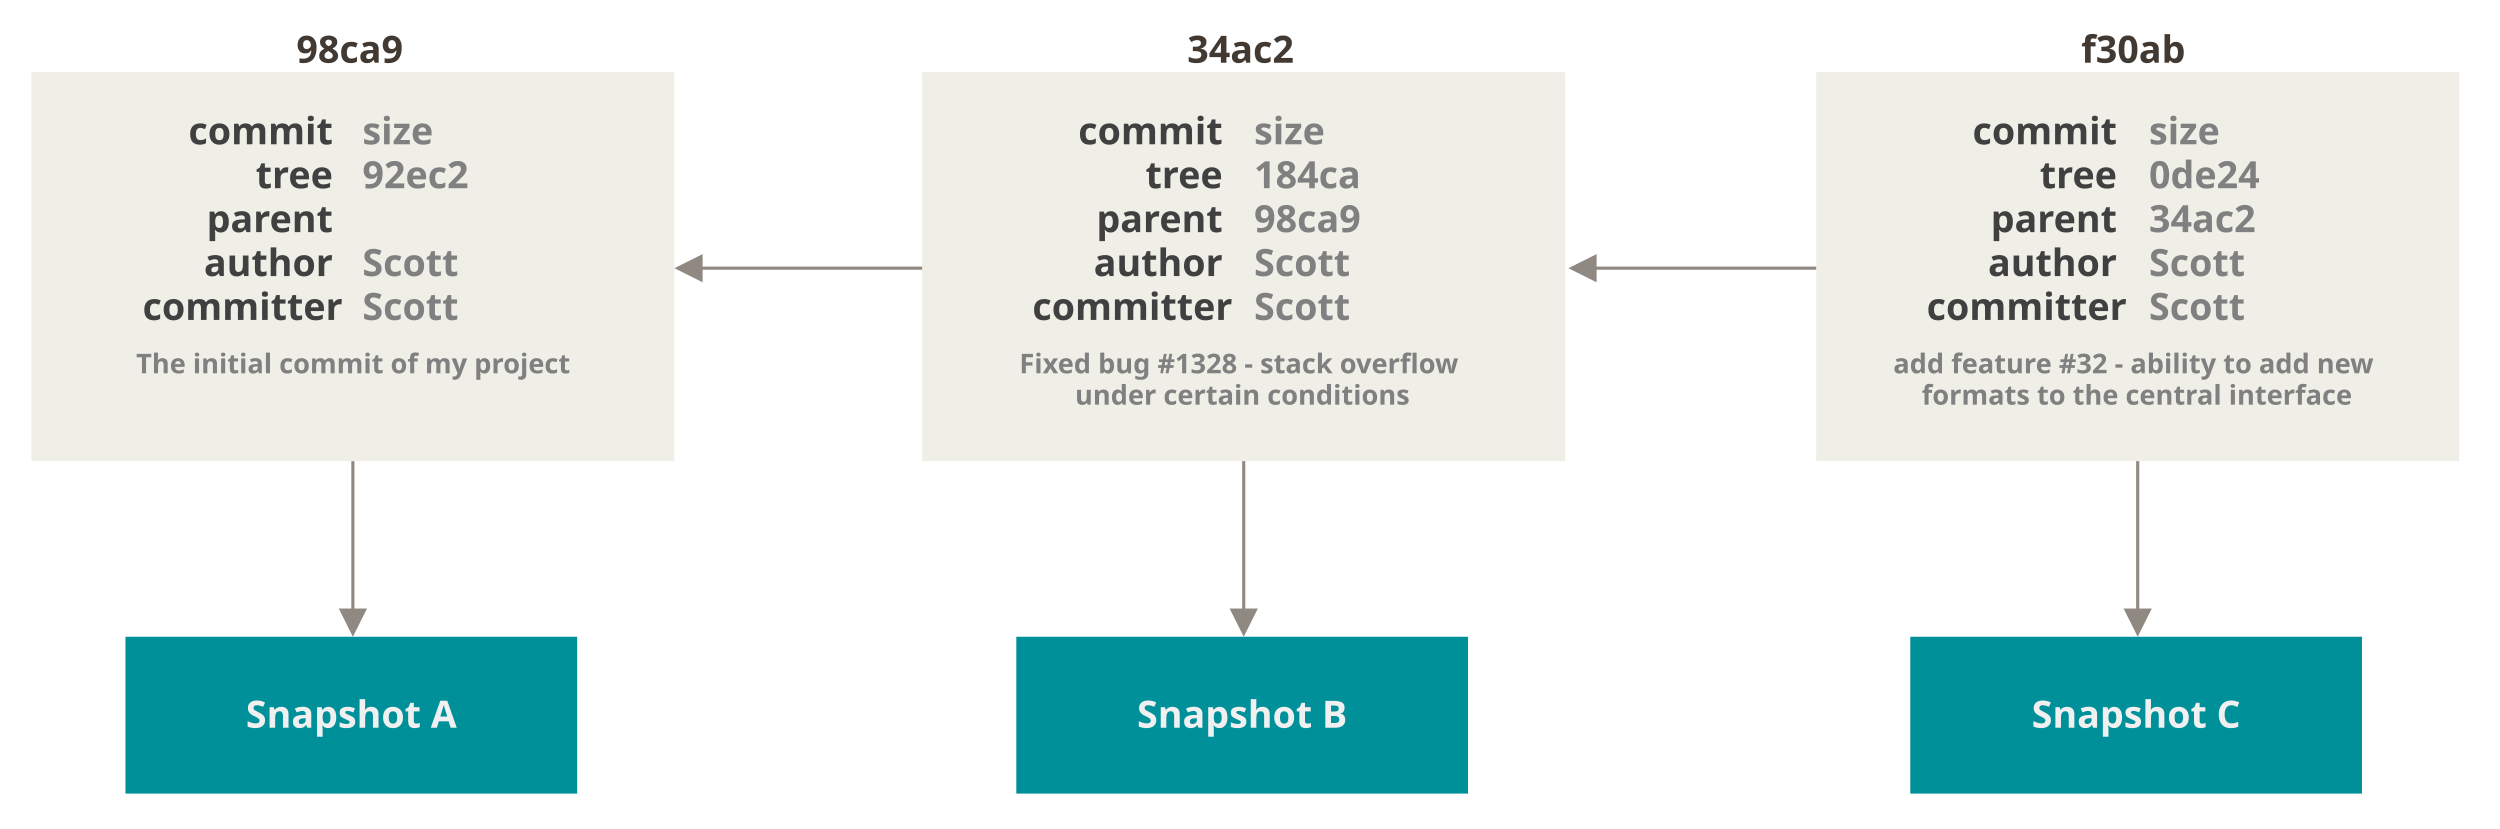
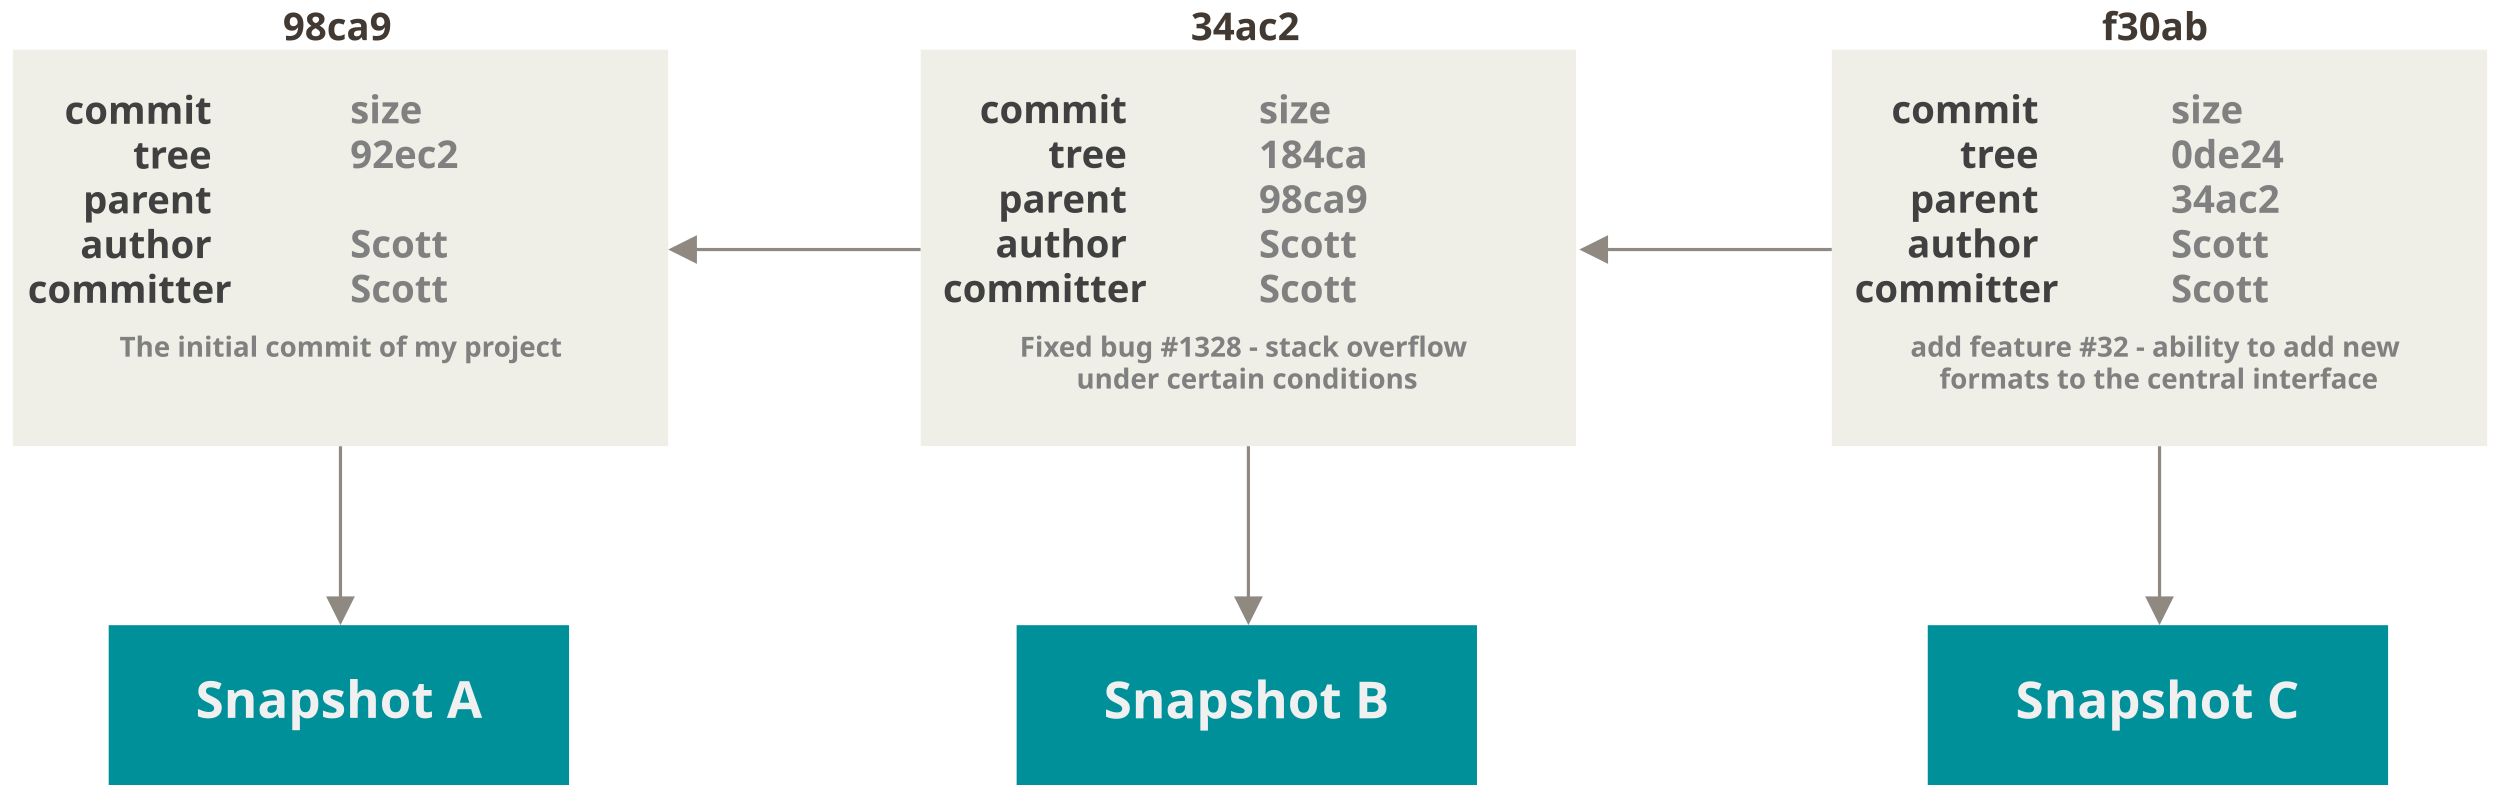
- <svg xmlns="http://www.w3.org/2000/svg" id="svg2687" version="1.1" viewBox="0 0 797 264">
-   <g id="03---Commits-and-Parents" fill="none" fill-rule="evenodd">
-     <g id="g2826">
-       <g id="commit-(v)" transform="translate(10 23)">
-         <rect id="Rectangle-12" width="205" height="124" fill="#EFEFE7" />
-         <g id="g2710" transform="translate(3.0363)" font-size="12px" font-weight="700">
-           <text id="size" style="fill:#979797;font-family:'Source Code Pro';font-feature-settings:normal;font-size:12px;font-variant-caps:normal;font-variant-ligatures:normal;font-variant-numeric:normal;font-weight:bold">
-             <tspan id="tspan2556" x="102.5" y="23" style="fill:gray;font-family:'Source Code Pro';font-feature-settings:normal;font-size:12px;font-variant-caps:normal;font-variant-ligatures:normal;font-variant-numeric:normal;font-weight:bold">size</tspan>
-             <tspan id="tspan2558" x="102.5" y="37" style="fill:gray;font-family:'Source Code Pro';font-feature-settings:normal;font-size:12px;font-variant-caps:normal;font-variant-ligatures:normal;font-variant-numeric:normal;font-weight:bold">92ec2</tspan>
-             <tspan id="tspan2560" x="102.5" y="51" style="fill:gray;font-family:'Source Code Pro';font-feature-settings:normal;font-size:12px;font-variant-caps:normal;font-variant-ligatures:normal;font-variant-numeric:normal;font-weight:bold" />
-             <tspan id="tspan2562" x="102.5" y="65" style="fill:gray;font-family:'Source Code Pro';font-feature-settings:normal;font-size:12px;font-variant-caps:normal;font-variant-ligatures:normal;font-variant-numeric:normal;font-weight:bold">Scott</tspan>
-             <tspan id="tspan2564" x="102.5" y="79" style="fill:gray;font-family:'Source Code Pro';font-feature-settings:normal;font-size:12px;font-variant-caps:normal;font-variant-ligatures:normal;font-variant-numeric:normal;font-weight:bold">Scott</tspan>
-           </text>
-           <text id="commit" transform="translate(-6.3)" style="fill:#404040;font-family:'Source Code Pro';font-feature-settings:normal;font-size:12px;font-variant-caps:normal;font-variant-ligatures:normal;font-variant-numeric:normal;font-weight:bold;text-align:end;text-anchor:end">
-             <tspan id="tspan2567" x="102.5" y="23" style="fill:#404040;font-family:'Source Code Pro';font-feature-settings:normal;font-size:12px;font-variant-caps:normal;font-variant-ligatures:normal;font-variant-numeric:normal;font-weight:bold;text-align:end;text-anchor:end">commit</tspan>
-             <tspan id="tspan2569" x="102.5" y="23" style="fill:#404040;font-family:'Source Code Pro';font-feature-settings:normal;font-size:12px;font-variant-caps:normal;font-variant-ligatures:normal;font-variant-numeric:normal;font-weight:bold;text-align:end;text-anchor:end" />
-             <tspan id="tspan2571" x="102.5" y="37" style="fill:#404040;font-family:'Source Code Pro';font-feature-settings:normal;font-size:12px;font-variant-caps:normal;font-variant-ligatures:normal;font-variant-numeric:normal;font-weight:bold;text-align:end;text-anchor:end">tree</tspan>
-             <tspan id="tspan2573" x="102.5" y="51" style="fill:#404040;font-family:'Source Code Pro';font-feature-settings:normal;font-size:12px;font-variant-caps:normal;font-variant-ligatures:normal;font-variant-numeric:normal;font-weight:bold;text-align:end;text-anchor:end">parent</tspan>
-             <tspan id="tspan2575" x="102.5" y="65" style="fill:#404040;font-family:'Source Code Pro';font-feature-settings:normal;font-size:12px;font-variant-caps:normal;font-variant-ligatures:normal;font-variant-numeric:normal;font-weight:bold;text-align:end;text-anchor:end">author</tspan>
-             <tspan id="tspan2577" x="102.5" y="79" style="fill:#404040;font-family:'Source Code Pro';font-feature-settings:normal;font-size:12px;font-variant-caps:normal;font-variant-ligatures:normal;font-variant-numeric:normal;font-weight:bold;text-align:end;text-anchor:end">committer</tspan>
-           </text>
-         </g>
-         <text id="The-initial-commit-o" transform="translate(.080638)" font-size="12px" font-weight="700" style="fill:#979797;font-family:'Source Code Pro';font-feature-settings:normal;font-size:8.667px;font-variant-caps:normal;font-variant-ligatures:normal;font-variant-numeric:normal;font-weight:bold;text-align:center;text-anchor:middle">
-           <tspan id="tspan2580" x="102.5" y="96" style="fill:gray;font-family:'Source Code Pro';font-feature-settings:normal;font-size:8.667px;font-variant-caps:normal;font-variant-ligatures:normal;font-variant-numeric:normal;font-weight:bold;text-align:center;text-anchor:middle">The initial commit of my project</tspan>
+ <svg xmlns="http://www.w3.org/2000/svg" id="svg2687" version="1.1" viewBox="0 0 782 249.56">
+   <g id="g1718" transform="translate(-6,-7.444)">
+     <rect id="Rectangle-2" transform="translate(40,203)" width="144" height="50" style="fill-rule:evenodd;fill:#00909a" />
+     <text id="master" transform="translate(40,203)" font-size="12px" font-weight="700" style="fill-rule:evenodd;fill:#979797;font-family:'Source Code Pro';font-feature-settings:normal;font-size:16px;font-variant-caps:normal;font-variant-ligatures:normal;font-variant-numeric:normal;font-weight:bold;text-align:center;text-anchor:middle">
+       <tspan id="tspan2585" x="72" y="29" style="fill:#f0f0f0;font-family:'Source Code Pro';font-feature-settings:normal;font-size:16px;font-variant-caps:normal;font-variant-ligatures:normal;font-variant-numeric:normal;font-weight:bold;text-align:center;text-anchor:middle">Snapshot A</tspan>
+     </text>
+     <path id="Line" d="m112 194v-47h1v47h4l-4.5 9-4.5-9z" style="fill:#8f8981" />
+     <g id="symref-2" transform="translate(324,203)" style="fill-rule:evenodd;fill:none">
+       <rect id="rect2624" width="144" height="50" style="fill:#00909a" />
+       <text id="text2628" transform="translate(-.099125 .136)" font-size="12px" font-weight="700" style="fill:#979797;font-family:'Source Code Pro';font-feature-settings:normal;font-size:16px;font-variant-caps:normal;font-variant-ligatures:normal;font-variant-numeric:normal;font-weight:bold;text-align:center;text-anchor:middle">
+         <tspan id="tspan2626" x="72" y="29" style="fill:#f0f0f0;font-family:'Source Code Pro';font-feature-settings:normal;font-size:16px;font-variant-caps:normal;font-variant-ligatures:normal;font-variant-numeric:normal;font-weight:bold;text-align:center;text-anchor:middle">Snapshot B</tspan>
+       </text>
+     </g>
+     <path id="Line-2" d="m396 194v-47h1v47h4l-4.5 9-4.5-9z" style="fill:#8f8981" />
+     <text id="98ca9" transform="translate(-.014334)" font-size="12px" font-weight="700" style="fill-rule:evenodd;fill:#413932;font-family:'Source Code Pro';font-size:12px;font-weight:700">
+       <tspan id="tspan2632" x="94.497" y="20">98ca9</tspan>
+     </text>
+     <text id="34ac2" font-size="12px" font-weight="700" style="fill-rule:evenodd;fill:#413932;font-family:'Source Code Pro';font-size:12px;font-weight:700">
+       <tspan id="tspan2635" x="378.497" y="20">34ac2</tspan>
+     </text>
+     <path id="path2638" d="m224 85h70v1h-70v4l-9-4.5 9-4.5z" style="fill:#8f8981" />
+     <g id="symref-3" transform="translate(609,203)" style="fill-rule:evenodd;fill:none">
+       <rect id="rect2674" width="144" height="50" style="fill:#00909a" />
+       <text id="text2678" transform="translate(-.16312 .136)" font-size="12px" font-weight="700" style="fill:#979797;font-family:'Source Code Pro';font-feature-settings:normal;font-size:16px;font-variant-caps:normal;font-variant-ligatures:normal;font-variant-numeric:normal;font-weight:bold;text-align:center;text-anchor:middle">
+         <tspan id="tspan2676" x="72" y="29" style="fill:#f0f0f0;font-family:'Source Code Pro';font-feature-settings:normal;font-size:16px;font-variant-caps:normal;font-variant-ligatures:normal;font-variant-numeric:normal;font-weight:bold;text-align:center;text-anchor:middle">Snapshot C</tspan>
+       </text>
+     </g>
+     <path id="Line-4" d="m681 194v-47h1v47h4l-4.5 9-4.5-9z" style="fill:#8f8981" />
+     <text id="f30ab" font-size="12px" font-weight="700" style="fill-rule:evenodd;fill:#413932;font-family:'Source Code Pro';font-size:12px;font-weight:700">
+       <tspan id="tspan2682" x="663.494" y="20">f30ab</tspan>
+     </text>
+     <path id="Line-3" d="m509 85h70v1h-70v4l-9-4.5 9-4.5z" style="fill:#8f8981" />
+     <g id="g1476">
+       <rect id="rect2590" transform="translate(294,23)" width="205" height="124" style="fill-rule:evenodd;fill:#efefe7" />
+       <text id="Fixed-bug-#1328---st" transform="translate(293.56 23)" font-size="12px" font-weight="700" style="fill-rule:evenodd;fill:#979797;font-family:'Source Code Pro';font-feature-settings:normal;font-size:8.667px;font-variant-caps:normal;font-variant-ligatures:normal;font-variant-numeric:normal;font-weight:600;text-align:center;text-anchor:middle">
+         <tspan id="tspan2618" x="102.5" y="96" style="fill:gray;font-family:'Source Code Pro';font-feature-settings:normal;font-size:8.667px;font-variant-caps:normal;font-variant-ligatures:normal;font-variant-numeric:normal;font-weight:600;text-align:center;text-anchor:middle">Fixed bug #1328 - stack overflow</tspan>
+         <tspan id="tspan2620" x="102.5" y="106" style="fill:gray;font-family:'Source Code Pro';font-feature-settings:normal;font-size:8.667px;font-variant-caps:normal;font-variant-ligatures:normal;font-variant-numeric:normal;font-weight:600;text-align:center;text-anchor:middle">under certain conditions</tspan>
+       </text>
+       <g id="g1457">
+         <text id="text2602" transform="translate(297.3,23)" style="fill-rule:evenodd;fill:#979797;font-family:'Source Code Pro';font-feature-settings:normal;font-size:12px;font-variant-caps:normal;font-variant-ligatures:normal;font-variant-numeric:normal;font-weight:bold">
+           <tspan id="tspan2592" x="102.5" y="23" style="fill:gray;font-family:'Source Code Pro';font-feature-settings:normal;font-size:12px;font-variant-caps:normal;font-variant-ligatures:normal;font-variant-numeric:normal;font-weight:bold">size</tspan>
+           <tspan id="tspan2594" x="102.5" y="37" style="fill:gray;font-family:'Source Code Pro';font-feature-settings:normal;font-size:12px;font-variant-caps:normal;font-variant-ligatures:normal;font-variant-numeric:normal;font-weight:bold">184ca</tspan>
+           <tspan id="tspan2596" x="102.5" y="51" style="fill:gray;font-family:'Source Code Pro';font-feature-settings:normal;font-size:12px;font-variant-caps:normal;font-variant-ligatures:normal;font-variant-numeric:normal;font-weight:bold">98ca9</tspan>
+           <tspan id="tspan2598" x="102.5" y="65" style="fill:gray;font-family:'Source Code Pro';font-feature-settings:normal;font-size:12px;font-variant-caps:normal;font-variant-ligatures:normal;font-variant-numeric:normal;font-weight:bold">Scott</tspan>
+           <tspan id="tspan2600" x="102.5" y="79" style="fill:gray;font-family:'Source Code Pro';font-feature-settings:normal;font-size:12px;font-variant-caps:normal;font-variant-ligatures:normal;font-variant-numeric:normal;font-weight:bold">Scott</tspan>
+         </text>
+         <text id="text1356" transform="translate(87.286 206.12)" x="305.526" y="-160.185" style="fill:#404040;font-family:'Source Code Pro';font-feature-settings:normal;font-size:12px;font-variant-caps:normal;font-variant-ligatures:normal;font-variant-numeric:normal;font-weight:bold;letter-spacing:0px;line-height:14px;text-align:end;text-anchor:end;word-spacing:0px" xml:space="preserve">
+           <tspan id="tspan1354" x="305.526" y="-160.185">commit</tspan>
+           <tspan id="tspan1358" x="305.526" y="-146.185">tree</tspan>
+           <tspan id="tspan1360" x="305.526" y="-132.185">parent</tspan>
+           <tspan id="tspan1362" x="305.526" y="-118.185">author</tspan>
+           <tspan id="tspan1364" x="305.526" y="-104.185">committer</tspan>
        </text>
      </g>
-       <g id="symref" transform="translate(40 203)">
-         <rect id="Rectangle-2" width="144" height="50" fill="#00909A" />
-         <text id="master" fill="#979797" font-family="Source Code Pro" font-size="12px" font-weight="700" text-anchor="middle">
-           <tspan id="tspan2585" x="72" y="29" fill="#f0f0f0">Snapshot A</tspan>
+     </g>
+     <g id="g1638">
+       <rect id="Rectangle-12" transform="translate(10,23)" width="205" height="124" style="fill-rule:evenodd;fill:#efefe7" />
+       <text id="The-initial-commit-o" transform="translate(10.081 23)" font-size="12px" font-weight="700" style="fill-rule:evenodd;fill:#979797;font-family:'Source Code Pro';font-feature-settings:normal;font-size:8.667px;font-variant-caps:normal;font-variant-ligatures:normal;font-variant-numeric:normal;font-weight:600;text-align:center;text-anchor:middle">
+         <tspan id="tspan2580" x="102.5" y="96" style="fill:gray;font-family:'Source Code Pro';font-feature-settings:normal;font-size:8.667px;font-variant-caps:normal;font-variant-ligatures:normal;font-variant-numeric:normal;font-weight:600;text-align:center;text-anchor:middle">The initial commit of my project</tspan>
+       </text>
+       <g id="g1620">
+         <text id="size" transform="translate(13.036 23)" style="fill-rule:evenodd;fill:#979797;font-family:'Source Code Pro';font-feature-settings:normal;font-size:12px;font-variant-caps:normal;font-variant-ligatures:normal;font-variant-numeric:normal;font-weight:bold">
+           <tspan id="tspan2556" x="102.5" y="23" style="fill:gray;font-family:'Source Code Pro';font-feature-settings:normal;font-size:12px;font-variant-caps:normal;font-variant-ligatures:normal;font-variant-numeric:normal;font-weight:bold">size</tspan>
+           <tspan id="tspan2558" x="102.5" y="37" style="fill:gray;font-family:'Source Code Pro';font-feature-settings:normal;font-size:12px;font-variant-caps:normal;font-variant-ligatures:normal;font-variant-numeric:normal;font-weight:bold">92ec2</tspan>
+           <tspan id="tspan2560" x="102.5" y="51" style="fill:gray;font-family:'Source Code Pro';font-feature-settings:normal;font-size:12px;font-variant-caps:normal;font-variant-ligatures:normal;font-variant-numeric:normal;font-weight:bold" />
+           <tspan id="tspan2562" x="102.5" y="65" style="fill:gray;font-family:'Source Code Pro';font-feature-settings:normal;font-size:12px;font-variant-caps:normal;font-variant-ligatures:normal;font-variant-numeric:normal;font-weight:bold">Scott</tspan>
+           <tspan id="tspan2564" x="102.5" y="79" style="fill:gray;font-family:'Source Code Pro';font-feature-settings:normal;font-size:12px;font-variant-caps:normal;font-variant-ligatures:normal;font-variant-numeric:normal;font-weight:bold">Scott</tspan>
+         </text>
+         <text id="text1356-3" transform="translate(-198.99 206.35)" x="305.526" y="-160.185" style="fill:#404040;font-family:'Source Code Pro';font-feature-settings:normal;font-size:12px;font-variant-caps:normal;font-variant-ligatures:normal;font-variant-numeric:normal;font-weight:bold;letter-spacing:0px;line-height:14px;text-align:end;text-anchor:end;word-spacing:0px" xml:space="preserve">
+           <tspan id="tspan1354-3" x="305.526" y="-160.185">commit</tspan>
+           <tspan id="tspan1358-8" x="305.526" y="-146.185">tree</tspan>
+           <tspan id="tspan1360-3" x="305.526" y="-132.185">parent</tspan>
+           <tspan id="tspan1362-9" x="305.526" y="-118.185">author</tspan>
+           <tspan id="tspan1364-2" x="305.526" y="-104.185">committer</tspan>
        </text>
      </g>
-       <path id="Line" d="m112 194v-47h1v47h4l-4.5 9-4.5-9h4z" fill="#8F8981" fill-rule="nonzero" />
-       <g id="commit-(v)-2" transform="translate(294 23)">
-         <rect id="rect2590" width="205" height="124" fill="#EFEFE7" />
-         <g id="g2740" font-size="12px" font-weight="700">
-           <text id="text2602" transform="translate(3.3)" style="fill:#979797;font-family:'Source Code Pro';font-feature-settings:normal;font-size:12px;font-variant-caps:normal;font-variant-ligatures:normal;font-variant-numeric:normal;font-weight:bold">
-             <tspan id="tspan2592" x="102.5" y="23" style="fill:gray;font-family:'Source Code Pro';font-feature-settings:normal;font-size:12px;font-variant-caps:normal;font-variant-ligatures:normal;font-variant-numeric:normal;font-weight:bold">size</tspan>
-             <tspan id="tspan2594" x="102.5" y="37" style="fill:gray;font-family:'Source Code Pro';font-feature-settings:normal;font-size:12px;font-variant-caps:normal;font-variant-ligatures:normal;font-variant-numeric:normal;font-weight:bold">184ca</tspan>
-             <tspan id="tspan2596" x="102.5" y="51" style="fill:gray;font-family:'Source Code Pro';font-feature-settings:normal;font-size:12px;font-variant-caps:normal;font-variant-ligatures:normal;font-variant-numeric:normal;font-weight:bold">98ca9</tspan>
-             <tspan id="tspan2598" x="102.5" y="65" style="fill:gray;font-family:'Source Code Pro';font-feature-settings:normal;font-size:12px;font-variant-caps:normal;font-variant-ligatures:normal;font-variant-numeric:normal;font-weight:bold">Scott</tspan>
-             <tspan id="tspan2600" x="102.5" y="79" style="fill:gray;font-family:'Source Code Pro';font-feature-settings:normal;font-size:12px;font-variant-caps:normal;font-variant-ligatures:normal;font-variant-numeric:normal;font-weight:bold">Scott</tspan>
-           </text>
-           <text id="text2616" transform="translate(-3.6)" style="fill:#404040;font-family:'Source Code Pro';font-feature-settings:normal;font-size:12px;font-variant-caps:normal;font-variant-ligatures:normal;font-variant-numeric:normal;font-weight:bold;text-align:end;text-anchor:end">
-             <tspan id="tspan2604" x="102.5" y="23" style="fill:#404040;font-family:'Source Code Pro';font-feature-settings:normal;font-size:12px;font-variant-caps:normal;font-variant-ligatures:normal;font-variant-numeric:normal;font-weight:bold;text-align:end;text-anchor:end">commit</tspan>
-             <tspan id="tspan2606" x="102.5" y="23" style="fill:#404040;font-family:'Source Code Pro';font-feature-settings:normal;font-size:12px;font-variant-caps:normal;font-variant-ligatures:normal;font-variant-numeric:normal;font-weight:bold;text-align:end;text-anchor:end" />
-             <tspan id="tspan2608" x="102.5" y="37" style="fill:#404040;font-family:'Source Code Pro';font-feature-settings:normal;font-size:12px;font-variant-caps:normal;font-variant-ligatures:normal;font-variant-numeric:normal;font-weight:bold;text-align:end;text-anchor:end">tree</tspan>
-             <tspan id="tspan2610" x="102.5" y="51" style="fill:#404040;font-family:'Source Code Pro';font-feature-settings:normal;font-size:12px;font-variant-caps:normal;font-variant-ligatures:normal;font-variant-numeric:normal;font-weight:bold;text-align:end;text-anchor:end">parent</tspan>
-             <tspan id="tspan2612" x="102.5" y="65" style="fill:#404040;font-family:'Source Code Pro';font-feature-settings:normal;font-size:12px;font-variant-caps:normal;font-variant-ligatures:normal;font-variant-numeric:normal;font-weight:bold;text-align:end;text-anchor:end">author</tspan>
-             <tspan id="tspan2614" x="102.5" y="79" style="fill:#404040;font-family:'Source Code Pro';font-feature-settings:normal;font-size:12px;font-variant-caps:normal;font-variant-ligatures:normal;font-variant-numeric:normal;font-weight:bold;text-align:end;text-anchor:end">committer</tspan>
-           </text>
-         </g>
-         <text id="Fixed-bug-#1328---st" transform="translate(-.43936)" font-size="12px" font-weight="700" style="fill:#979797;font-family:'Source Code Pro';font-feature-settings:normal;font-size:8.667px;font-variant-caps:normal;font-variant-ligatures:normal;font-variant-numeric:normal;font-weight:bold;text-align:center;text-anchor:middle">
-           <tspan id="tspan2618" x="102.5" y="96" style="fill:gray;font-family:'Source Code Pro';font-feature-settings:normal;font-size:8.667px;font-variant-caps:normal;font-variant-ligatures:normal;font-variant-numeric:normal;font-weight:bold;text-align:center;text-anchor:middle">Fixed bug #1328 - stack overflow</tspan>
-           <tspan id="tspan2620" x="102.5" y="106" style="fill:gray;font-family:'Source Code Pro';font-feature-settings:normal;font-size:8.667px;font-variant-caps:normal;font-variant-ligatures:normal;font-variant-numeric:normal;font-weight:bold;text-align:center;text-anchor:middle">under certain conditions</tspan>
-         </text>
-       </g>
-       <g id="symref-2" transform="translate(324 203)">
-         <rect id="rect2624" width="144" height="50" fill="#00909A" />
-         <text id="text2628" fill="#979797" font-family="Source Code Pro" font-size="12px" font-weight="700" text-anchor="middle">
-           <tspan id="tspan2626" x="72" y="29" fill="#f0f0f0">Snapshot B</tspan>
-         </text>
-       </g>
-       <path id="Line-2" d="m396 194v-47h1v47h4l-4.5 9-4.5-9h4z" fill="#8F8981" fill-rule="nonzero" />
-       <text id="98ca9" transform="translate(-.014334)" font-size="12px" font-weight="700" style="fill:#413932;font-family:'Source Code Pro';font-size:12px;font-weight:700">
-         <tspan id="tspan2632" x="94.497" y="20">98ca9</tspan>
+     </g>
+     <g id="g1606">
+       <rect id="rect2640" transform="translate(453,-191)" x="126" y="214" width="205" height="124" style="fill-rule:evenodd;fill:#efefe7" />
+       <text id="add-feature-#32---ab" transform="translate(578.75,-191)" font-size="12px" font-weight="700" style="fill-rule:evenodd;fill:#979797;font-family:'Source Code Pro';font-feature-settings:normal;font-size:8.667px;font-variant-caps:normal;font-variant-ligatures:normal;font-variant-numeric:normal;font-weight:600;text-align:center;text-anchor:middle">
+         <tspan id="tspan2668" x="102.5" y="310" style="fill:gray;font-family:'Source Code Pro';font-feature-settings:normal;font-size:8.667px;font-variant-caps:normal;font-variant-ligatures:normal;font-variant-numeric:normal;font-weight:600;text-align:center;text-anchor:middle">add feature #32 - ability to add new</tspan>
+         <tspan id="tspan2670" x="102.5" y="320" style="fill:gray;font-family:'Source Code Pro';font-feature-settings:normal;font-size:8.667px;font-variant-caps:normal;font-variant-ligatures:normal;font-variant-numeric:normal;font-weight:600;text-align:center;text-anchor:middle">formats to the central interface</tspan>
      </text>
-       <text id="34ac2" fill="#413932" font-family="Source Code Pro" font-size="12px" font-weight="700">
-         <tspan id="tspan2635" x="378.497" y="20">34ac2</tspan>
-       </text>
-       <path id="path2638" d="m224 85h70v1h-70v4l-9-4.5 9-4.5v4z" fill="#8F8981" fill-rule="nonzero" />
-       <g id="commit-(v)-3" transform="translate(453 -191)">
-         <rect id="rect2640" x="126" y="214" width="205" height="124" fill="#EFEFE7" />
-         <text id="text2652" transform="translate(129.6)" font-size="12px" font-weight="700" style="fill:#979797;font-family:'Source Code Pro';font-feature-settings:normal;font-size:12px;font-variant-caps:normal;font-variant-ligatures:normal;font-variant-numeric:normal;font-weight:bold">
+       <g id="g1551">
+         <text id="text2652" transform="translate(582.6,-191)" font-size="12px" font-weight="700" style="fill-rule:evenodd;fill:#979797;font-family:'Source Code Pro';font-feature-settings:normal;font-size:12px;font-variant-caps:normal;font-variant-ligatures:normal;font-variant-numeric:normal;font-weight:bold">
          <tspan id="tspan2642" x="102.5" y="237" style="fill:gray;font-family:'Source Code Pro';font-feature-settings:normal;font-size:12px;font-variant-caps:normal;font-variant-ligatures:normal;font-variant-numeric:normal;font-weight:bold">size</tspan>
          <tspan id="tspan2644" x="102.5" y="251" style="fill:gray;font-family:'Source Code Pro';font-feature-settings:normal;font-size:12px;font-variant-caps:normal;font-variant-ligatures:normal;font-variant-numeric:normal;font-weight:bold">0de24</tspan>
          <tspan id="tspan2646" x="102.5" y="265" style="fill:gray;font-family:'Source Code Pro';font-feature-settings:normal;font-size:12px;font-variant-caps:normal;font-variant-ligatures:normal;font-variant-numeric:normal;font-weight:bold">34ac2</tspan>
          <tspan id="tspan2648" x="102.5" y="279" style="fill:gray;font-family:'Source Code Pro';font-feature-settings:normal;font-size:12px;font-variant-caps:normal;font-variant-ligatures:normal;font-variant-numeric:normal;font-weight:bold">Scott</tspan>
          <tspan id="tspan2650" x="102.5" y="293" style="fill:gray;font-family:'Source Code Pro';font-feature-settings:normal;font-size:12px;font-variant-caps:normal;font-variant-ligatures:normal;font-variant-numeric:normal;font-weight:bold">Scott</tspan>
        </text>
-         <text id="text2666" transform="translate(122.5)" font-size="12px" font-weight="700" style="fill:#404040;font-family:'Source Code Pro';font-feature-settings:normal;font-size:12px;font-variant-caps:normal;font-variant-ligatures:normal;font-variant-numeric:normal;font-weight:bold;text-align:end;text-anchor:end">
-           <tspan id="tspan2654" x="102.5" y="237" style="fill:#404040;font-family:'Source Code Pro';font-feature-settings:normal;font-size:12px;font-variant-caps:normal;font-variant-ligatures:normal;font-variant-numeric:normal;font-weight:bold;text-align:end;text-anchor:end">commit</tspan>
-           <tspan id="tspan2656" x="102.5" y="237" style="fill:#404040;font-family:'Source Code Pro';font-feature-settings:normal;font-size:12px;font-variant-caps:normal;font-variant-ligatures:normal;font-variant-numeric:normal;font-weight:bold;text-align:end;text-anchor:end" />
-           <tspan id="tspan2658" x="102.5" y="251" style="fill:#404040;font-family:'Source Code Pro';font-feature-settings:normal;font-size:12px;font-variant-caps:normal;font-variant-ligatures:normal;font-variant-numeric:normal;font-weight:bold;text-align:end;text-anchor:end">tree</tspan>
-           <tspan id="tspan2660" x="102.5" y="265" style="fill:#404040;font-family:'Source Code Pro';font-feature-settings:normal;font-size:12px;font-variant-caps:normal;font-variant-ligatures:normal;font-variant-numeric:normal;font-weight:bold;text-align:end;text-anchor:end">parent</tspan>
-           <tspan id="tspan2662" x="102.5" y="279" style="fill:#404040;font-family:'Source Code Pro';font-feature-settings:normal;font-size:12px;font-variant-caps:normal;font-variant-ligatures:normal;font-variant-numeric:normal;font-weight:bold;text-align:end;text-anchor:end">author</tspan>
-           <tspan id="tspan2664" x="102.5" y="293" style="fill:#404040;font-family:'Source Code Pro';font-feature-settings:normal;font-size:12px;font-variant-caps:normal;font-variant-ligatures:normal;font-variant-numeric:normal;font-weight:bold;text-align:end;text-anchor:end">committer</tspan>
-         </text>
-         <text id="add-feature-#32---ab" transform="translate(125.75)" font-size="12px" font-weight="700" style="fill:#979797;font-family:'Source Code Pro';font-feature-settings:normal;font-size:8.667px;font-variant-caps:normal;font-variant-ligatures:normal;font-variant-numeric:normal;font-weight:bold;text-align:center;text-anchor:middle">
-           <tspan id="tspan2668" x="102.5" y="310" style="fill:gray;font-family:'Source Code Pro';font-feature-settings:normal;font-size:8.667px;font-variant-caps:normal;font-variant-ligatures:normal;font-variant-numeric:normal;font-weight:bold;text-align:center;text-anchor:middle">add feature #32 - ability to add new</tspan>
-           <tspan id="tspan2670" x="102.5" y="320" style="fill:gray;font-family:'Source Code Pro';font-feature-settings:normal;font-size:8.667px;font-variant-caps:normal;font-variant-ligatures:normal;font-variant-numeric:normal;font-weight:bold;text-align:center;text-anchor:middle">formats to the central interface</tspan>
+         <text id="text1356-3-6" transform="translate(372.46 206.15)" x="305.526" y="-160.185" style="fill:#404040;font-family:'Source Code Pro';font-feature-settings:normal;font-size:12px;font-variant-caps:normal;font-variant-ligatures:normal;font-variant-numeric:normal;font-weight:bold;letter-spacing:0px;line-height:14px;text-align:end;text-anchor:end;word-spacing:0px" xml:space="preserve">
+           <tspan id="tspan1354-3-6" x="305.526" y="-160.185">commit</tspan>
+           <tspan id="tspan1358-8-6" x="305.526" y="-146.185">tree</tspan>
+           <tspan id="tspan1360-3-7" x="305.526" y="-132.185">parent</tspan>
+           <tspan id="tspan1362-9-4" x="305.526" y="-118.185">author</tspan>
+           <tspan id="tspan1364-2-5" x="305.526" y="-104.185">committer</tspan>
        </text>
      </g>
-       <g id="symref-3" transform="translate(609 203)">
-         <rect id="rect2674" width="144" height="50" fill="#00909A" />
-         <text id="text2678" fill="#979797" font-family="Source Code Pro" font-size="12px" font-weight="700" text-anchor="middle">
-           <tspan id="tspan2676" x="72" y="29" fill="#f0f0f0">Snapshot C</tspan>
-         </text>
-       </g>
-       <path id="Line-4" d="m681 194v-47h1v47h4l-4.5 9-4.5-9h4z" fill="#8F8981" fill-rule="nonzero" />
-       <text id="f30ab" fill="#413932" font-family="Source Code Pro" font-size="12px" font-weight="700">
-         <tspan id="tspan2682" x="663.494" y="20">f30ab</tspan>
-       </text>
-       <path id="Line-3" d="m509 85h70v1h-70v4l-9-4.5 9-4.5v4z" fill="#8F8981" fill-rule="nonzero" />
    </g>
  </g>
</svg>
